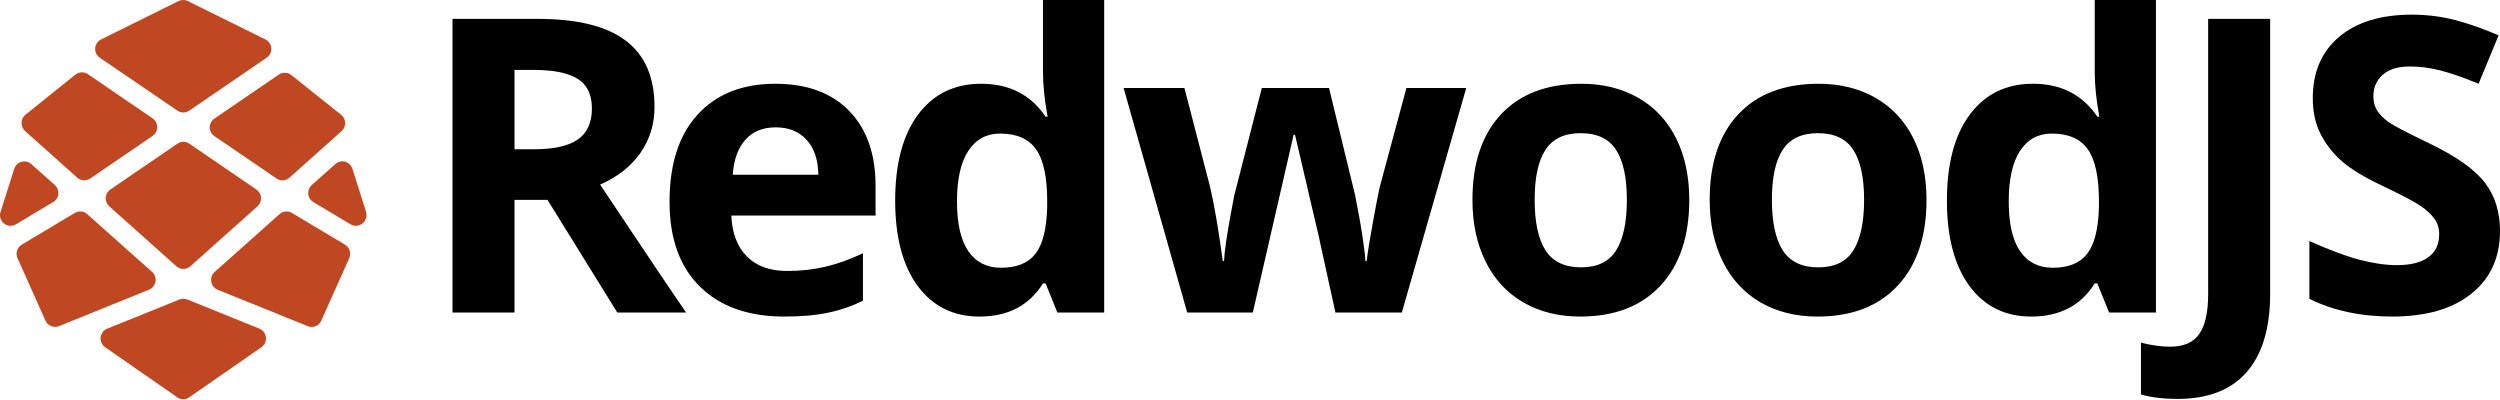
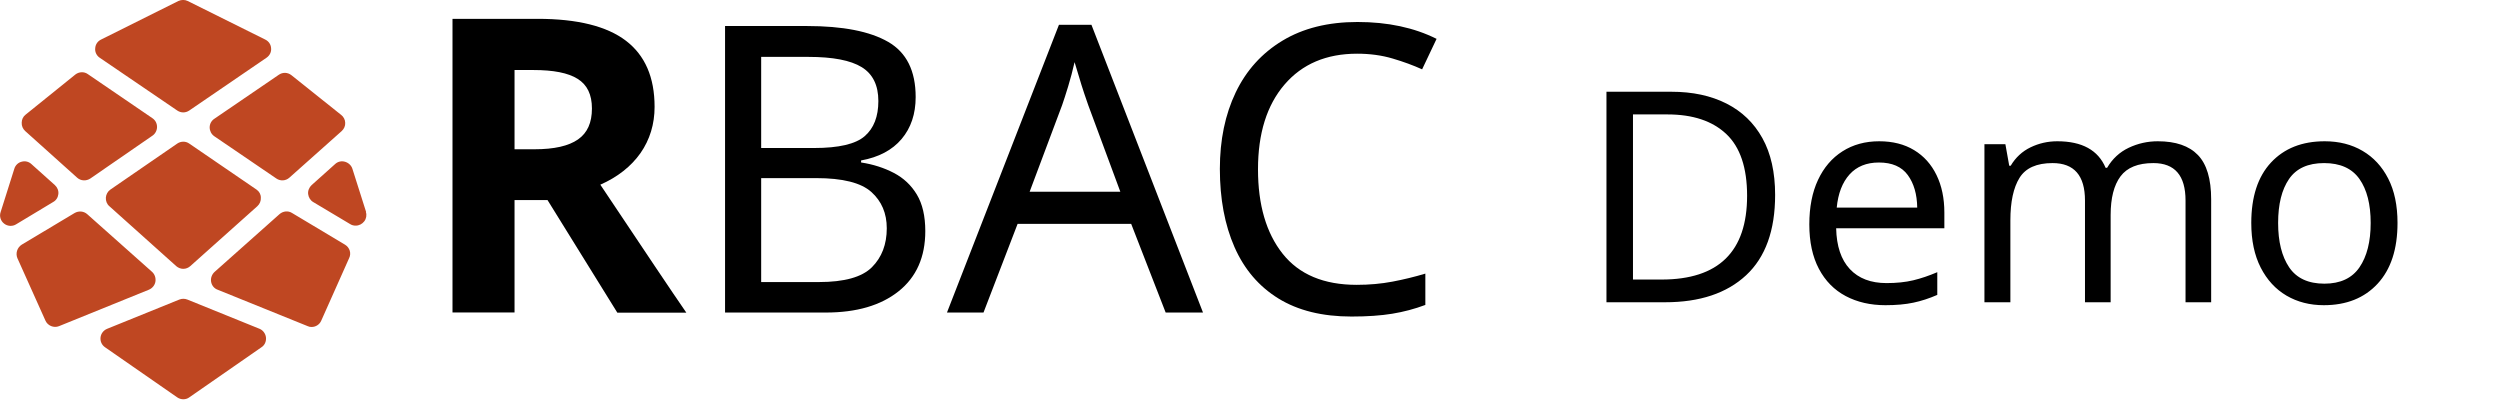
- <svg xmlns="http://www.w3.org/2000/svg" width="1221px" height="195px" viewBox="0 0 1221 195" version="1.1">
-   <g id="Page-1" stroke="none" stroke-width="1" fill="none" fill-rule="evenodd">
+ <svg xmlns="http://www.w3.org/2000/svg" version="1.1" id="Layer_1" x="0px" y="0px" viewBox="0 0 1221 195" style="enable-background:new 0 0 1221 195;" xml:space="preserve">
+   <style type="text/css">
+ 	.st0{fill-rule:evenodd;clip-rule:evenodd;fill:#BF4722;}
+ 	.st1{font-family:'ProximaNova-Black';}
+ 	.st2{font-size:196px;}
+ 	.st3{font-size:144px;}
+ </style>
+   <g id="Page-1">
    <g id="Redwood-Logotype">
-       <g id="logo" fill="#BF4722">
-         <path d="M48.732,28.193 L86.648,54.039 C87.504,54.608 88.503,54.919 89.529,54.937 C90.557,54.93 91.559,54.617 92.41,54.039 L130.356,28.106 C131.83,27.052 132.643,25.295 132.495,23.482 C132.347,21.669 131.261,20.068 129.636,19.269 L91.719,0.523 C90.281,-0.174 88.605,-0.174 87.166,0.523 L49.365,19.269 C47.711,20.072 46.61,21.704 46.479,23.547 C46.348,25.39 47.207,27.162 48.732,28.193 Z M102.408,62.152 C102.411,63.866 103.251,65.468 104.655,66.44 L135.052,87.186 C136.998,88.525 139.601,88.358 141.362,86.78 L166.861,64.006 C167.997,62.992 168.628,61.524 168.583,59.997 C168.539,58.47 167.823,57.041 166.63,56.096 L142.284,36.654 C140.514,35.25 138.046,35.156 136.176,36.422 L104.655,57.95 C103.276,58.904 102.439,60.469 102.408,62.152 Z M26.806,90.373 C28.034,91.475 28.666,93.1 28.506,94.748 C28.346,96.405 27.388,97.878 25.941,98.689 L7.79,109.554 C5.95,110.652 3.627,110.494 1.951,109.156 C0.275,107.818 -0.405,105.579 0.241,103.527 L6.954,82.434 C7.481,80.762 8.816,79.475 10.498,79.015 C12.179,78.526 13.992,78.955 15.281,80.145 L26.806,90.373 Z M125.256,92.575 L92.439,70.148 C90.695,68.977 88.421,68.977 86.677,70.148 L53.86,92.575 C52.555,93.477 51.728,94.927 51.613,96.515 C51.528,98.115 52.162,99.668 53.342,100.746 L86.129,130.039 C87.075,130.881 88.295,131.345 89.558,131.343 C90.82,131.343 92.04,130.879 92.987,130.039 L125.775,100.746 C126.957,99.673 127.584,98.113 127.475,96.515 C127.383,94.927 126.563,93.471 125.256,92.575 Z M37.725,86.78 L12.256,64.006 C11.11,62.966 10.477,61.472 10.527,59.921 C10.555,58.392 11.263,56.956 12.457,56.009 L36.803,36.451 C38.585,35.051 41.059,34.958 42.94,36.219 L74.432,57.747 C75.893,58.705 76.775,60.339 76.775,62.094 C76.775,63.848 75.893,65.483 74.432,66.44 L44.064,87.185 C42.106,88.519 39.499,88.353 37.725,86.78 Z M168.503,119.492 L142.572,103.991 C140.646,102.832 138.195,103.067 136.521,104.571 L104.828,132.821 C103.491,134.013 102.864,135.816 103.169,137.587 C103.474,139.357 104.669,140.843 106.326,141.513 L150.294,159.303 C150.897,159.554 151.543,159.682 152.195,159.68 C154.236,159.686 156.088,158.483 156.92,156.609 L170.548,126.127 C171.657,123.715 170.774,120.85 168.503,119.492 Z M172.104,82.434 L178.817,103.527 L178.76,103.527 C179.256,105.105 178.974,106.827 178,108.16 C177.027,109.495 175.479,110.281 173.833,110.279 C172.91,110.281 172.003,110.031 171.211,109.554 L153.031,98.689 C151.614,97.861 150.689,96.39 150.553,94.748 C150.383,93.099 151.016,91.469 152.253,90.373 L163.778,80.116 C165.079,78.951 166.879,78.526 168.56,78.986 C170.242,79.465 171.572,80.76 172.104,82.434 Z M75.93,137.572 C76.24,135.809 75.618,134.011 74.288,132.821 L42.595,104.571 C40.921,103.067 38.47,102.832 36.544,103.991 L10.613,119.492 C8.368,120.856 7.48,123.685 8.539,126.099 L22.196,156.58 C23.327,159.121 26.253,160.311 28.823,159.275 L72.761,141.484 C74.419,140.82 75.618,139.34 75.93,137.572 Z M91.489,146.265 L126.754,160.52 C128.479,161.257 129.67,162.877 129.866,164.75 C130.089,166.648 129.245,168.512 127.676,169.589 L92.382,194.073 C91.536,194.666 90.532,194.989 89.5,195 C88.47,194.984 87.468,194.662 86.619,194.073 L51.353,169.589 C49.779,168.515 48.925,166.653 49.135,164.75 C49.371,162.857 50.604,161.239 52.362,160.52 L87.628,146.265 C88.868,145.771 90.249,145.771 91.489,146.265 Z" id="Shape" />
+       <g id="logo">
+         <path id="Shape" class="st0" d="M48.7,28.2L86.6,54c0.9,0.6,1.9,0.9,2.9,0.9c1,0,2-0.3,2.9-0.9l37.9-25.9     c1.5-1.1,2.3-2.8,2.1-4.6c-0.1-1.8-1.2-3.4-2.9-4.2L91.7,0.5c-1.4-0.7-3.1-0.7-4.6,0L49.4,19.3c-1.7,0.8-2.8,2.4-2.9,4.3     C46.3,25.4,47.2,27.2,48.7,28.2z M102.4,62.2c0,1.7,0.8,3.3,2.2,4.3l30.4,20.7c1.9,1.3,4.5,1.2,6.3-0.4L166.9,64     c1.1-1,1.8-2.5,1.7-4c0-1.5-0.8-3-2-3.9l-24.3-19.4c-1.8-1.4-4.2-1.5-6.1-0.2L104.7,58C103.3,58.9,102.4,60.5,102.4,62.2z      M26.8,90.4c1.2,1.1,1.9,2.7,1.7,4.4c-0.2,1.7-1.1,3.1-2.6,3.9L7.8,109.6c-1.8,1.1-4.2,0.9-5.8-0.4c-1.7-1.3-2.4-3.6-1.7-5.6     L7,82.4c0.5-1.7,1.9-3,3.5-3.4c1.7-0.5,3.5-0.1,4.8,1.1L26.8,90.4z M125.3,92.6L92.4,70.1c-1.7-1.2-4-1.2-5.8,0L53.9,92.6     c-1.3,0.9-2.1,2.4-2.2,3.9c-0.1,1.6,0.5,3.2,1.7,4.2L86.1,130c0.9,0.8,2.2,1.3,3.4,1.3c1.3,0,2.5-0.5,3.4-1.3l32.8-29.3     c1.2-1.1,1.8-2.6,1.7-4.2C127.4,94.9,126.6,93.5,125.3,92.6z M37.7,86.8L12.3,64c-1.1-1-1.8-2.5-1.7-4.1c0-1.5,0.7-3,1.9-3.9     l24.3-19.6c1.8-1.4,4.3-1.5,6.1-0.2l31.5,21.5c1.5,1,2.3,2.6,2.3,4.3s-0.9,3.4-2.3,4.3L44.1,87.2C42.1,88.5,39.5,88.4,37.7,86.8z      M168.5,119.5L142.6,104c-1.9-1.2-4.4-0.9-6.1,0.6l-31.7,28.2c-1.3,1.2-2,3-1.7,4.8c0.3,1.8,1.5,3.3,3.2,3.9l44,17.8     c0.6,0.3,1.2,0.4,1.9,0.4c2,0,3.9-1.2,4.7-3.1l13.6-30.5C171.7,123.7,170.8,120.9,168.5,119.5z M172.1,82.4l6.7,21.1h-0.1     c0.5,1.6,0.2,3.3-0.8,4.6c-1,1.3-2.5,2.1-4.2,2.1c-0.9,0-1.8-0.2-2.6-0.7L153,98.7c-1.4-0.8-2.3-2.3-2.5-3.9     c-0.2-1.6,0.5-3.3,1.7-4.4l11.5-10.3c1.3-1.2,3.1-1.6,4.8-1.1C170.2,79.5,171.6,80.8,172.1,82.4z M75.9,137.6     c0.3-1.8-0.3-3.6-1.6-4.8l-31.7-28.2c-1.7-1.5-4.1-1.7-6.1-0.6l-25.9,15.5c-2.2,1.4-3.1,4.2-2.1,6.6l13.7,30.5     c1.1,2.5,4.1,3.7,6.6,2.7l43.9-17.8C74.4,140.8,75.6,139.3,75.9,137.6z M91.5,146.3l35.3,14.3c1.7,0.7,2.9,2.4,3.1,4.2     c0.2,1.9-0.6,3.8-2.2,4.8l-35.3,24.5c-0.8,0.6-1.8,0.9-2.9,0.9c-1,0-2-0.3-2.9-0.9l-35.3-24.5c-1.6-1.1-2.4-2.9-2.2-4.8     c0.2-1.9,1.5-3.5,3.2-4.2l35.3-14.3C88.9,145.8,90.2,145.8,91.5,146.3z" />
      </g>
-       <g id="type" transform="translate(221, 0)" fill="#000000" fill-rule="nonzero">
-         <path d="M30.283,72.89 L40.052,72.89 C49.626,72.89 56.692,71.288 61.25,68.083 C65.809,64.878 68.088,59.842 68.088,52.975 C68.088,46.173 65.744,41.334 61.055,38.456 C56.431,35.578 49.235,34.14 39.466,34.14 L30.283,34.14 L30.283,72.89 Z M30.283,97.612 L30.283,152.647 L0,152.647 L0,9.222 L41.615,9.222 C61.022,9.222 75.383,12.786 84.695,19.915 C94.008,26.978 98.665,37.737 98.665,52.19 C98.665,60.627 96.353,68.148 91.729,74.754 C87.105,81.294 80.56,86.428 72.094,90.156 C93.585,122.399 107.587,143.229 114.1,152.647 L80.495,152.647 L46.402,97.612 L30.283,97.612 Z" id="Shape" />
-         <path d="M157.875,62.197 C151.558,62.197 146.608,64.224 143.026,68.279 C139.444,72.269 137.393,77.959 136.872,85.349 L178.682,85.349 C178.552,77.959 176.631,72.269 172.919,68.279 C169.207,64.224 164.192,62.197 157.875,62.197 Z M162.075,154.609 C144.492,154.609 130.75,149.737 120.851,139.992 C110.952,130.247 106.003,116.447 106.003,98.593 C106.003,80.215 110.561,66.023 119.679,56.016 C128.862,45.944 141.528,40.909 157.679,40.909 C173.114,40.909 185.13,45.323 193.726,54.152 C202.323,62.982 206.621,75.179 206.621,90.745 L206.621,105.264 L136.188,105.264 C136.514,113.766 139.021,120.404 143.71,125.178 C148.399,129.953 154.977,132.34 163.443,132.34 C170.021,132.34 176.24,131.653 182.101,130.28 C187.963,128.906 194.085,126.715 200.467,123.707 L200.467,146.859 C195.257,149.475 189.689,151.404 183.762,152.647 C177.836,153.955 170.607,154.609 162.075,154.609 Z" id="Shape" />
-         <path d="M257.427,154.609 C244.597,154.609 234.503,149.606 227.143,139.599 C219.849,129.593 216.202,115.728 216.202,98.004 C216.202,80.019 219.915,66.023 227.339,56.016 C234.828,45.944 245.118,40.909 258.208,40.909 C271.95,40.909 282.435,46.272 289.664,56.997 L290.641,56.997 C289.143,48.822 288.394,41.53 288.394,35.121 L288.394,0 L318.286,0 L318.286,152.647 L295.427,152.647 L289.664,138.422 L288.394,138.422 C281.621,149.214 271.298,154.609 257.427,154.609 Z M267.879,130.77 C275.499,130.77 281.067,128.547 284.584,124.099 C288.166,119.652 290.12,112.098 290.445,101.438 L290.445,98.2 C290.445,86.428 288.622,77.991 284.975,72.89 C281.393,67.789 275.532,65.238 267.391,65.238 C260.748,65.238 255.571,68.083 251.859,73.773 C248.212,79.397 246.388,87.605 246.388,98.397 C246.388,109.188 248.244,117.298 251.956,122.726 C255.668,128.089 260.976,130.77 267.879,130.77 Z" id="Shape" />
-         <path d="M431.221,152.647 L422.82,114.289 L411.488,65.827 L410.805,65.827 L390.876,152.647 L358.835,152.647 L327.77,42.969 L357.467,42.969 L370.069,91.529 C372.088,100.228 374.139,112.229 376.223,127.533 L376.809,127.533 C377.07,122.562 378.209,114.682 380.228,103.89 L381.791,95.552 L395.272,42.969 L428.095,42.969 L440.893,95.552 C441.153,96.99 441.544,99.116 442.065,101.928 C442.651,104.74 443.205,107.749 443.726,110.954 C444.247,114.093 444.702,117.199 445.093,120.273 C445.549,123.282 445.81,125.702 445.875,127.533 L446.461,127.533 C447.047,122.824 448.089,116.382 449.587,108.207 C451.085,99.966 452.159,94.407 452.811,91.529 L465.901,42.969 L495.109,42.969 L463.654,152.647 L431.221,152.647 Z" id="Path" />
-         <path d="M528.527,97.612 C528.527,108.468 530.285,116.676 533.802,122.235 C537.384,127.795 543.18,130.574 551.19,130.574 C559.135,130.574 564.834,127.827 568.286,122.333 C571.802,116.774 573.561,108.534 573.561,97.612 C573.561,86.755 571.802,78.613 568.286,73.184 C564.769,67.756 559.005,65.042 550.995,65.042 C543.049,65.042 537.318,67.756 533.802,73.184 C530.285,78.547 528.527,86.69 528.527,97.612 Z M604.039,97.612 C604.039,115.466 599.35,129.43 589.972,139.501 C580.594,149.573 567.537,154.609 550.799,154.609 C540.314,154.609 531.066,152.32 523.056,147.742 C515.046,143.098 508.891,136.46 504.593,127.827 C500.295,119.194 498.146,109.122 498.146,97.612 C498.146,79.692 502.802,65.761 512.115,55.82 C521.428,45.879 534.518,40.909 551.385,40.909 C561.871,40.909 571.118,43.198 579.129,47.776 C587.139,52.354 593.294,58.927 597.592,67.494 C601.89,76.062 604.039,86.101 604.039,97.612 Z" id="Shape" />
-         <path d="M644.392,97.612 C644.392,108.468 646.151,116.676 649.667,122.235 C653.249,127.795 659.046,130.574 667.056,130.574 C675.001,130.574 680.7,127.827 684.151,122.333 C687.668,116.774 689.426,108.534 689.426,97.612 C689.426,86.755 687.668,78.613 684.151,73.184 C680.635,67.756 674.871,65.042 666.86,65.042 C658.915,65.042 653.184,67.756 649.667,73.184 C646.151,78.547 644.392,86.69 644.392,97.612 Z M719.905,97.612 C719.905,115.466 715.216,129.43 705.838,139.501 C696.46,149.573 683.402,154.609 666.665,154.609 C656.18,154.609 646.932,152.32 638.922,147.742 C630.911,143.098 624.757,136.46 620.459,127.827 C616.16,119.194 614.011,109.122 614.011,97.612 C614.011,79.692 618.668,65.761 627.981,55.82 C637.294,45.879 650.384,40.909 667.251,40.909 C677.736,40.909 686.984,43.198 694.995,47.776 C703.005,52.354 709.159,58.927 713.458,67.494 C717.756,76.062 719.905,86.101 719.905,97.612 Z" id="Shape" />
-         <path d="M771.101,154.609 C758.272,154.609 748.177,149.606 740.818,139.599 C733.524,129.593 729.877,115.728 729.877,98.004 C729.877,80.019 733.589,66.023 741.014,56.016 C748.503,45.944 758.793,40.909 771.883,40.909 C785.624,40.909 796.11,46.272 803.338,56.997 L804.315,56.997 C802.817,48.822 802.069,41.53 802.069,35.121 L802.069,0 L831.961,0 L831.961,152.647 L809.102,152.647 L803.338,138.422 L802.069,138.422 C795.295,149.214 784.973,154.609 771.101,154.609 Z M781.554,130.77 C789.174,130.77 794.742,128.547 798.259,124.099 C801.841,119.652 803.794,112.098 804.12,101.438 L804.12,98.2 C804.12,86.428 802.296,77.991 798.649,72.89 C795.068,67.789 789.206,65.238 781.066,65.238 C774.423,65.238 769.245,68.083 765.533,73.773 C761.886,79.397 760.063,87.605 760.063,98.397 C760.063,109.188 761.919,117.298 765.631,122.726 C769.343,128.089 774.651,130.77 781.554,130.77 Z" id="Shape" />
-         <path d="M842.519,194.831 C835.681,194.831 829.722,194.112 824.642,192.673 L824.642,167.362 C829.852,168.67 834.606,169.324 838.905,169.324 C845.547,169.324 850.302,167.232 853.167,163.046 C856.033,158.926 857.465,152.451 857.465,143.622 L857.465,9.222 L887.749,9.222 L887.749,143.425 C887.749,160.168 883.939,172.922 876.319,181.685 C868.7,190.449 857.433,194.831 842.519,194.831 Z" id="Path" />
-         <path d="M1000,112.818 C1000,125.767 995.344,135.97 986.031,143.425 C976.783,150.881 963.888,154.609 947.346,154.609 C932.107,154.609 918.626,151.731 906.903,145.976 L906.903,117.723 C916.542,122.039 924.683,125.08 931.325,126.846 C938.033,128.612 944.155,129.495 949.691,129.495 C956.333,129.495 961.413,128.22 964.93,125.669 C968.512,123.118 970.303,119.325 970.303,114.289 C970.303,111.477 969.521,108.992 967.958,106.833 C966.395,104.61 964.083,102.484 961.022,100.457 C958.027,98.429 951.872,95.192 942.559,90.745 C933.833,86.624 927.288,82.668 922.924,78.874 C918.561,75.081 915.077,70.666 912.472,65.63 C909.867,60.594 908.564,54.708 908.564,47.972 C908.564,35.284 912.83,25.31 921.361,18.051 C929.958,10.791 941.81,7.161 956.92,7.161 C964.344,7.161 971.41,8.044 978.118,9.81 C984.891,11.576 991.957,14.061 999.316,17.266 L989.547,40.909 C981.928,37.769 975.611,35.578 970.596,34.336 C965.646,33.093 960.762,32.472 955.943,32.472 C950.212,32.472 945.816,33.813 942.755,36.494 C939.694,39.175 938.163,42.675 938.163,46.991 C938.163,49.672 938.782,52.027 940.02,54.054 C941.257,56.016 943.211,57.946 945.881,59.842 C948.616,61.674 955.031,65.009 965.125,69.849 C978.476,76.258 987.626,82.7 992.576,89.175 C997.525,95.584 1000,103.465 1000,112.818 Z" id="Path" />
+       <g id="type" transform="translate(221, 0)">
+         <path id="Shape_00000006702318398138714620000006196974744439634070_" d="M30.3,72.9h9.8c9.6,0,16.6-1.6,21.2-4.8     c4.6-3.2,6.8-8.2,6.8-15.1c0-6.8-2.3-11.6-7-14.5c-4.6-2.9-11.8-4.3-21.6-4.3h-9.2V72.9z M30.3,97.6v55H0V9.2h41.6     c19.4,0,33.8,3.6,43.1,10.7c9.3,7.1,14,17.8,14,32.3c0,8.4-2.3,16-6.9,22.6c-4.6,6.5-11.2,11.7-19.6,15.4     c21.5,32.2,35.5,53.1,42,62.5H80.5l-34.1-55H30.3z" />
+         <path id="Shape_00000007415594006535617340000001567745178383229576_" d="M106,98.6" />
+         <path id="Path_00000085969547656256843860000009337871635056796351_" d="M842.5,194.8" />
      </g>
    </g>
  </g>
+   <text transform="matrix(1 0 0 1 335.1002 152.6465)" class="st1 st2">BAC</text>
+   <text transform="matrix(1 0 0 1 770.6262 147.6208)" class="st1 st3">Demo</text>
</svg>
